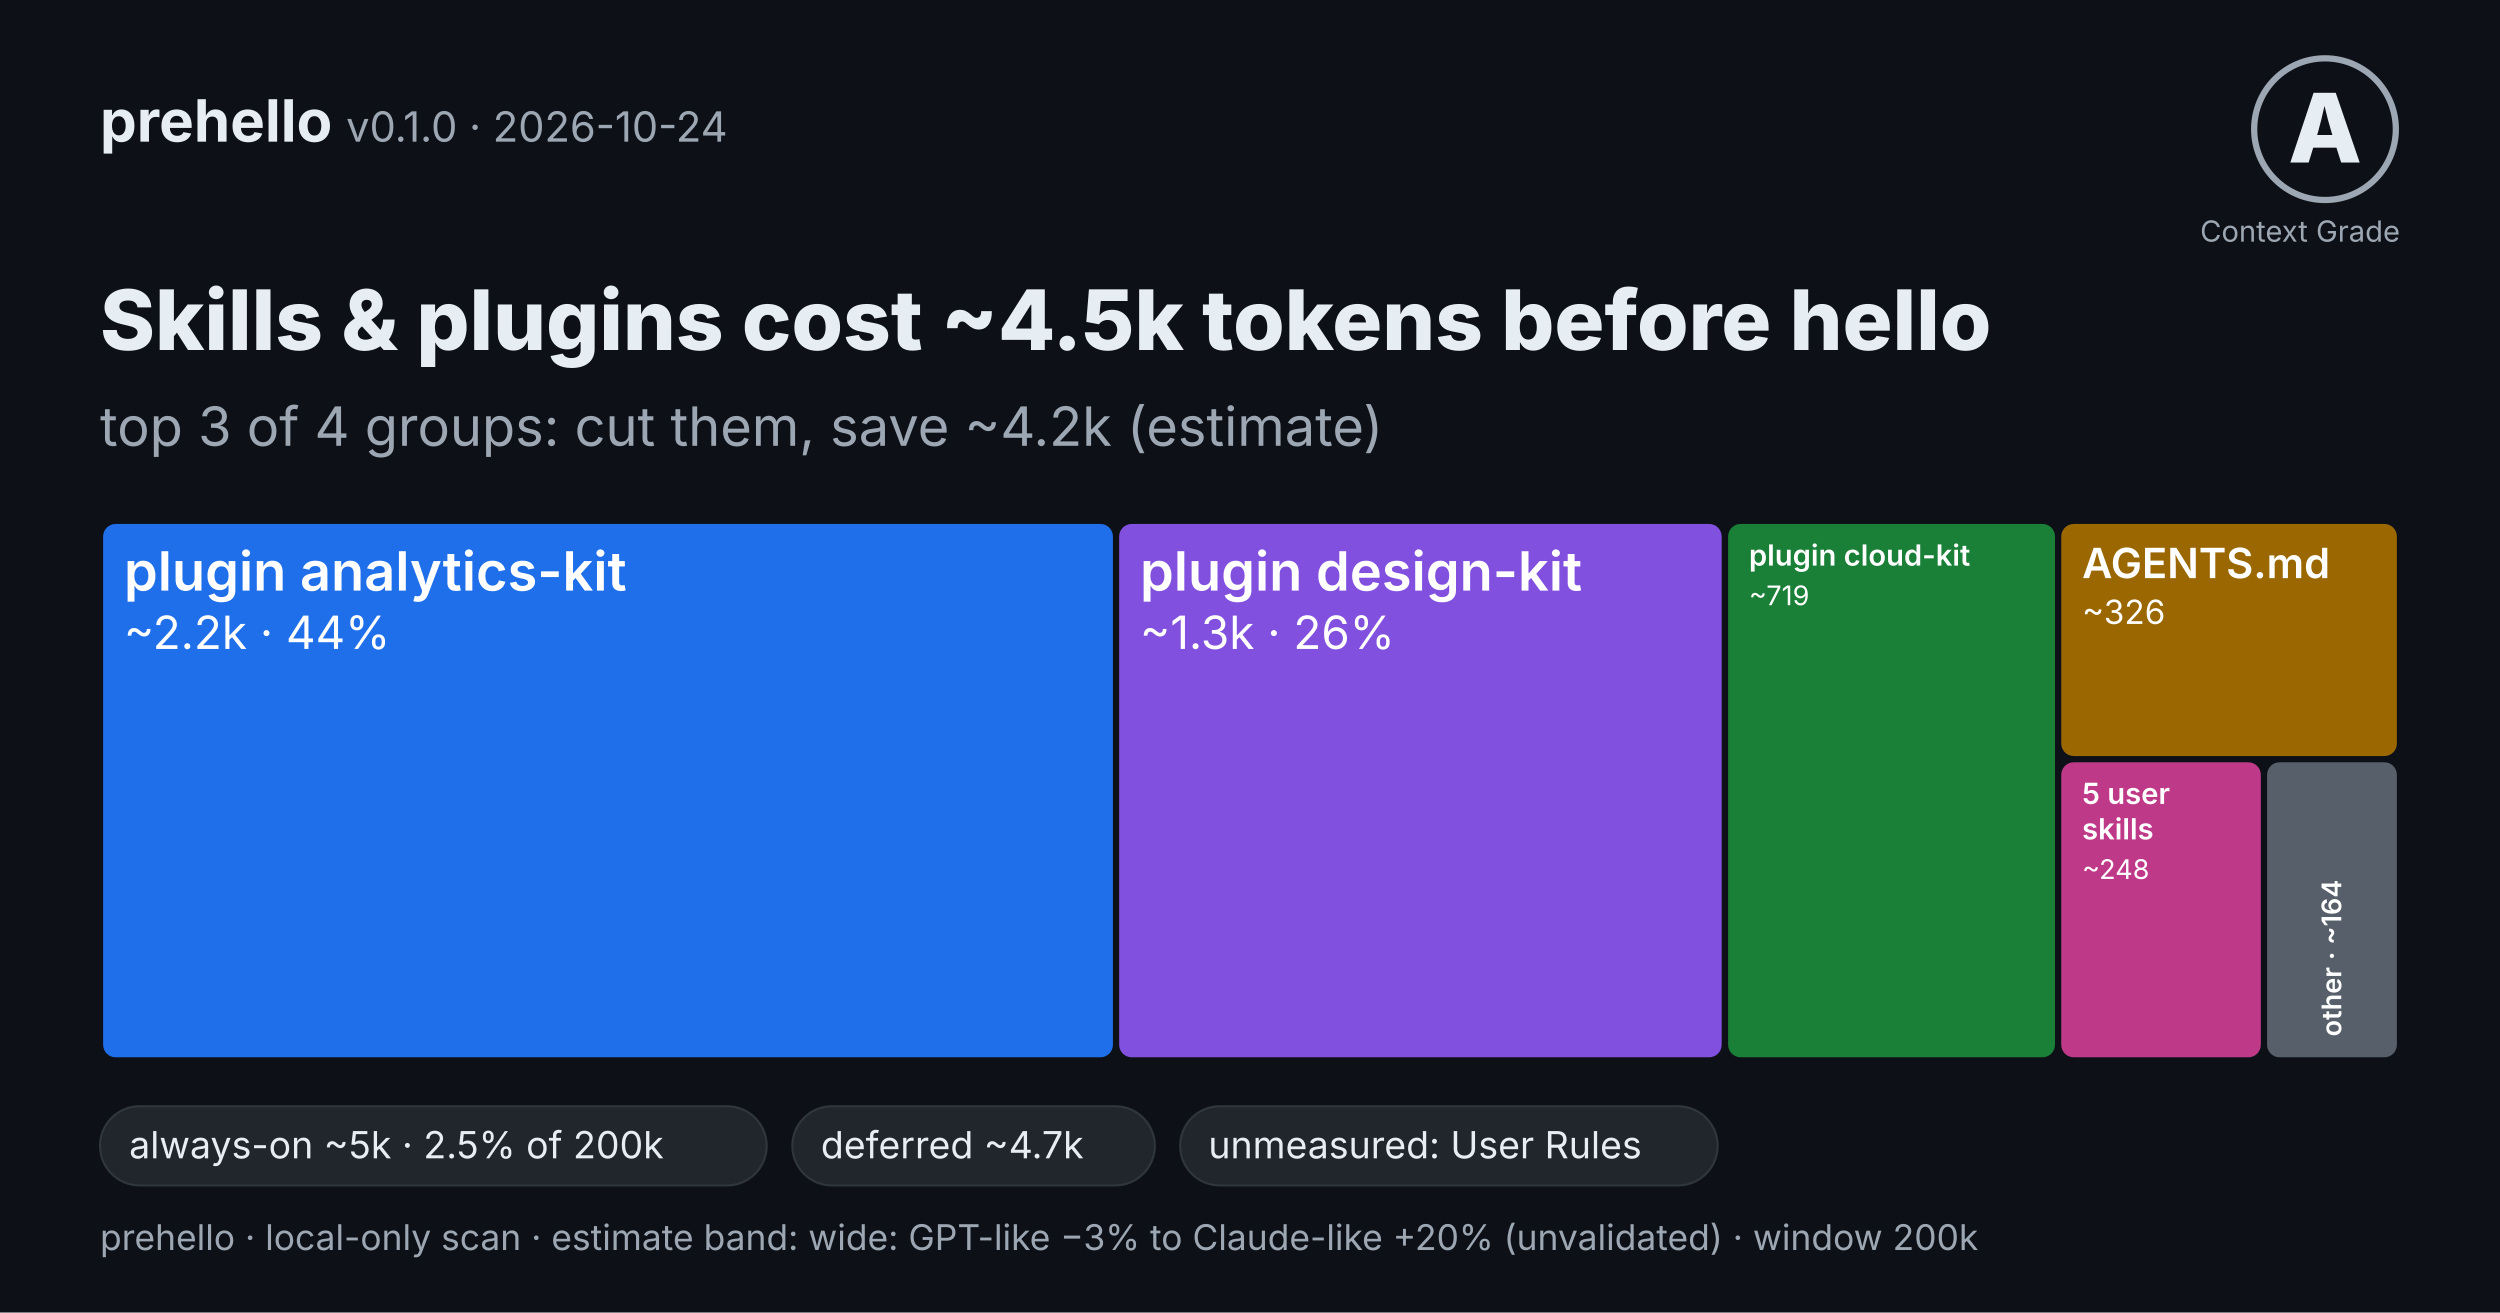
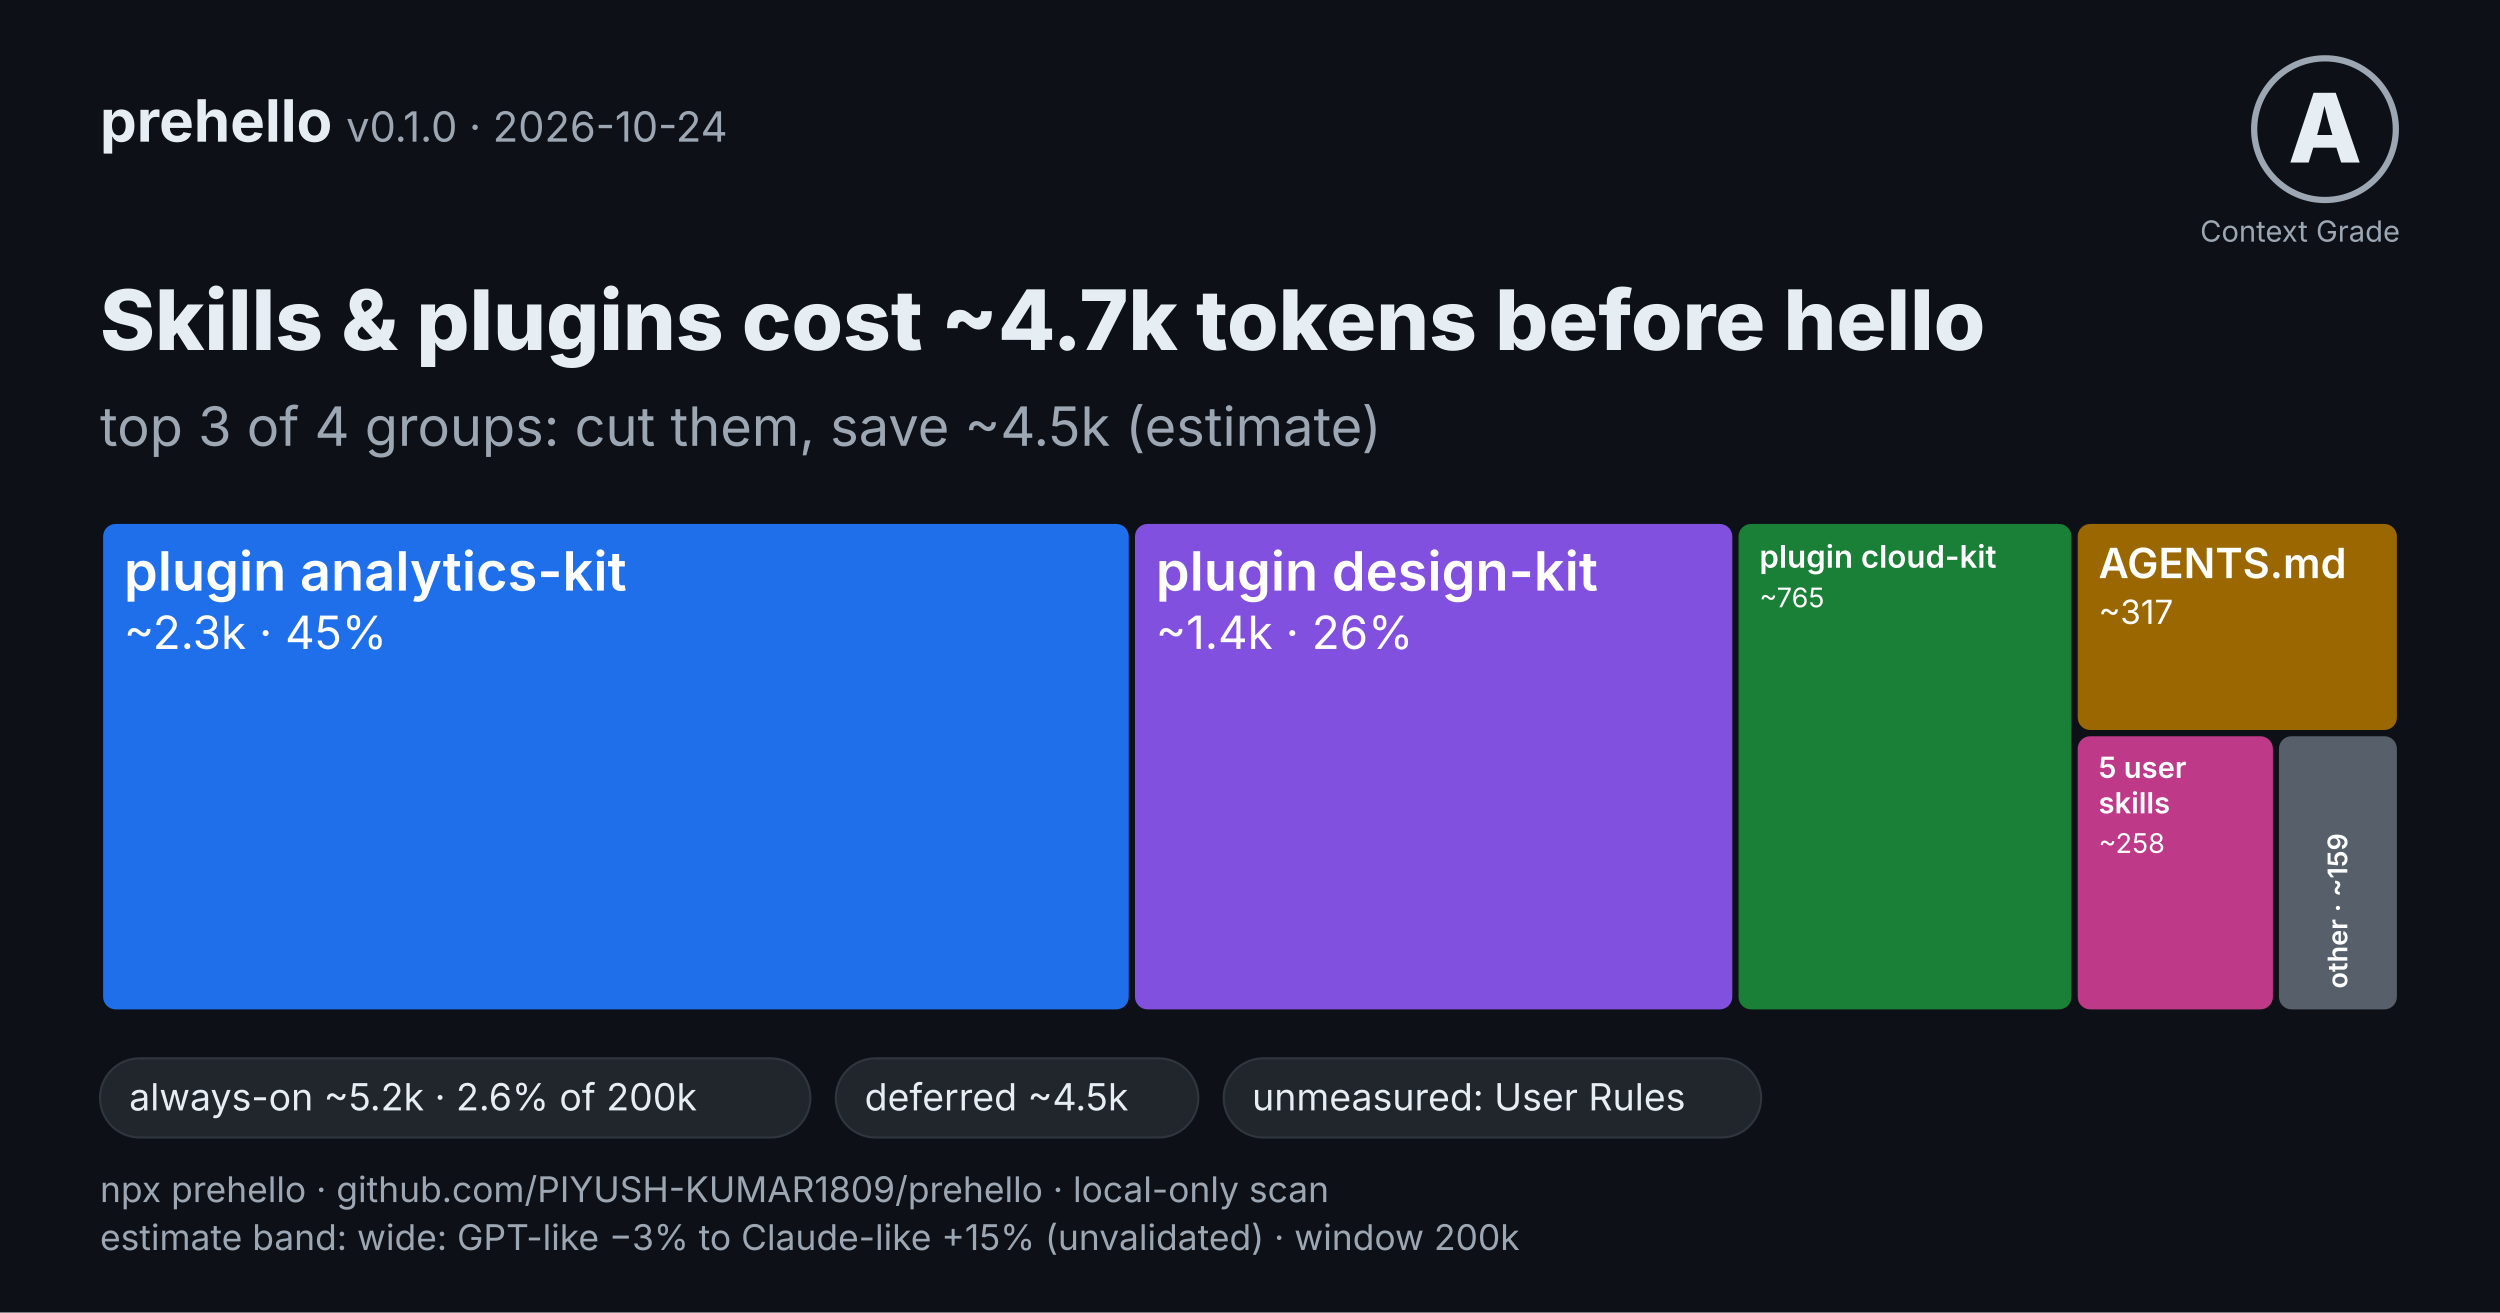
<svg xmlns="http://www.w3.org/2000/svg" width="1200" height="630" viewBox="0 0 1200 630" role="img" aria-labelledby="t d">
  <rect width="1200" height="630" fill="#0d1117" />
  <text x="48" y="68" font-family="Inter" font-size="28" font-weight="700" fill="#e6edf3">prehello <tspan font-weight="400" fill="#9da7b3" font-size="20">v0.1.0 · 2026-10-24</tspan>
  </text>
  <circle cx="1116" cy="62" r="34" fill="none" stroke="#9da7b3" stroke-width="3" />
  <text x="1116" y="78" text-anchor="middle" font-family="Inter" font-size="46" font-weight="800" fill="#e6edf3">A</text>
  <text x="1152" y="116" text-anchor="end" font-family="Inter" font-size="14" fill="#9da7b3">Context Grade</text>
-   <text x="48" y="168" font-family="Inter" font-size="40" font-weight="800" fill="#e6edf3">Skills &amp; plugins cost ~4.5k tokens before hello</text>
-   <text x="48" y="214" font-family="Inter" font-size="26" fill="#9da7b3">top 3 of 4 groups: cut them, save ~4.2k (estimate)</text>
-   <rect x="49.5" y="251.5" width="484.7" height="256.0" rx="6" fill="#1f6feb" />
+   <text x="48" y="168" font-family="Inter" font-size="40" font-weight="800" fill="#e6edf3">Skills &amp; plugins cost ~4.7k tokens before hello</text>
+   <text x="48" y="214" font-family="Inter" font-size="26" fill="#9da7b3">top 3 of 4 groups: cut them, save ~4.5k (estimate)</text>
+   <rect x="49.5" y="251.5" width="492.3" height="233.0" rx="6" fill="#1f6feb" />
  <text x="59.5" y="283.5" font-family="Inter" font-size="26" font-weight="600" fill="#ffffff">plugin analytics-kit</text>
-   <text x="59.5" y="311.5" font-family="Inter" font-size="22" fill="#ffffff">~2.2k · 44%</text>
-   <rect x="537.2" y="251.5" width="289.2" height="256.0" rx="6" fill="#8250df" />
-   <text x="547.2" y="283.5" font-family="Inter" font-size="26" font-weight="600" fill="#ffffff">plugin design-kit</text>
-   <text x="547.2" y="311.5" font-family="Inter" font-size="22" fill="#ffffff">~1.3k · 26%</text>
-   <rect x="829.5" y="251.5" width="156.9" height="256.0" rx="6" fill="#1a7f37" />
-   <text x="839.5" y="271.5" font-family="Inter" font-size="14" font-weight="600" fill="#ffffff">plugin cloud-kit</text>
-   <text x="839.5" y="290.5" font-family="Inter" font-size="13" fill="#ffffff">~719</text>
-   <rect x="989.4" y="251.5" width="161.1" height="111.4" rx="6" fill="#9a6700" />
-   <text x="999.4" y="277.5" font-family="Inter" font-size="20" font-weight="600" fill="#ffffff">AGENTS.md</text>
-   <text x="999.4" y="299.5" font-family="Inter" font-size="16" fill="#ffffff">~326</text>
-   <rect x="989.4" y="365.9" width="95.8" height="141.6" rx="6" fill="#bf3989" />
-   <text x="999.4" y="385.9" font-family="Inter" font-size="14" font-weight="600" fill="#ffffff">5 user</text>
-   <text x="999.4" y="402.9" font-family="Inter" font-size="14" font-weight="600" fill="#ffffff">skills</text>
-   <text x="999.4" y="421.9" font-family="Inter" font-size="13" fill="#ffffff">~248</text>
-   <rect x="1088.2" y="365.9" width="62.3" height="141.6" rx="6" fill="#57606a" />
-   <text transform="rotate(-90 1123.8 497.5)" x="1123.8" y="497.5" font-family="Inter" font-size="13" font-weight="600" fill="#ffffff">other · ~164</text>
-   <rect x="48" y="531" width="320" height="38" rx="19" fill="#21262d" stroke="#30363d" />
-   <text x="62" y="556" font-family="Inter" font-size="18" fill="#e6edf3">always-on ~5k · 2.5% of 200k</text>
-   <rect x="380.32" y="531" width="174" height="38" rx="19" fill="#21262d" stroke="#30363d" />
-   <text x="394" y="556" font-family="Inter" font-size="18" fill="#e6edf3">deferred ~4.7k</text>
-   <rect x="566.48" y="531" width="258" height="38" rx="19" fill="#21262d" stroke="#30363d" />
-   <text x="580" y="556" font-family="Inter" font-size="18" fill="#e6edf3">unmeasured: User Rules</text>
-   <text x="48" y="600" font-family="Inter" font-size="17" fill="#9da7b3">prehello · local-only scan · estimate band: wide: GPT-like −3% to Claude-like +20% (unvalidated) · window 200k</text>
+   <text x="59.5" y="311.5" font-family="Inter" font-size="22" fill="#ffffff">~2.3k · 45%</text>
+   <rect x="544.8" y="251.5" width="286.7" height="233.0" rx="6" fill="#8250df" />
+   <text x="554.8" y="283.5" font-family="Inter" font-size="26" font-weight="600" fill="#ffffff">plugin design-kit</text>
+   <text x="554.8" y="311.5" font-family="Inter" font-size="22" fill="#ffffff">~1.4k · 26%</text>
+   <rect x="834.5" y="251.5" width="159.8" height="233.0" rx="6" fill="#1a7f37" />
+   <text x="844.5" y="272.5" font-family="Inter" font-size="15" font-weight="600" fill="#ffffff">plugin cloud-kit</text>
+   <text x="844.5" y="291.5" font-family="Inter" font-size="13" fill="#ffffff">~765</text>
+   <rect x="997.3" y="251.5" width="153.2" height="98.9" rx="6" fill="#9a6700" />
+   <text x="1007.3" y="277.5" font-family="Inter" font-size="20" font-weight="600" fill="#ffffff">AGENTS.md</text>
+   <text x="1007.3" y="299.5" font-family="Inter" font-size="16" fill="#ffffff">~317</text>
+   <rect x="997.3" y="353.4" width="93.7" height="131.1" rx="6" fill="#bf3989" />
+   <text x="1007.3" y="373.4" font-family="Inter" font-size="14" font-weight="600" fill="#ffffff">5 user</text>
+   <text x="1007.3" y="390.4" font-family="Inter" font-size="14" font-weight="600" fill="#ffffff">skills</text>
+   <text x="1007.3" y="409.4" font-family="Inter" font-size="13" fill="#ffffff">~258</text>
+   <rect x="1093.9" y="353.4" width="56.6" height="131.1" rx="6" fill="#57606a" />
+   <text transform="rotate(-90 1126.7 474.5)" x="1126.7" y="474.5" font-family="Inter" font-size="13" font-weight="600" fill="#ffffff">other · ~159</text>
+   <rect x="48" y="508" width="341" height="38" rx="19" fill="#21262d" stroke="#30363d" />
+   <text x="62" y="533" font-family="Inter" font-size="18" fill="#e6edf3">always-on ~5.2k · 2.6% of 200k</text>
+   <rect x="401.2" y="508" width="174" height="38" rx="19" fill="#21262d" stroke="#30363d" />
+   <text x="415" y="533" font-family="Inter" font-size="18" fill="#e6edf3">deferred ~4.5k</text>
+   <rect x="587.36" y="508" width="258" height="38" rx="19" fill="#21262d" stroke="#30363d" />
+   <text x="601" y="533" font-family="Inter" font-size="18" fill="#e6edf3">unmeasured: User Rules</text>
+   <text x="48" y="577" font-family="Inter" font-size="17" fill="#9da7b3">npx prehello · github.com/PIYUSH-KUMAR1809/prehello · local-only scan</text>
+   <text x="48" y="600" font-family="Inter" font-size="17" fill="#9da7b3">estimate band: wide: GPT-like −3% to Claude-like +15% (unvalidated) · window 200k</text>
</svg>
